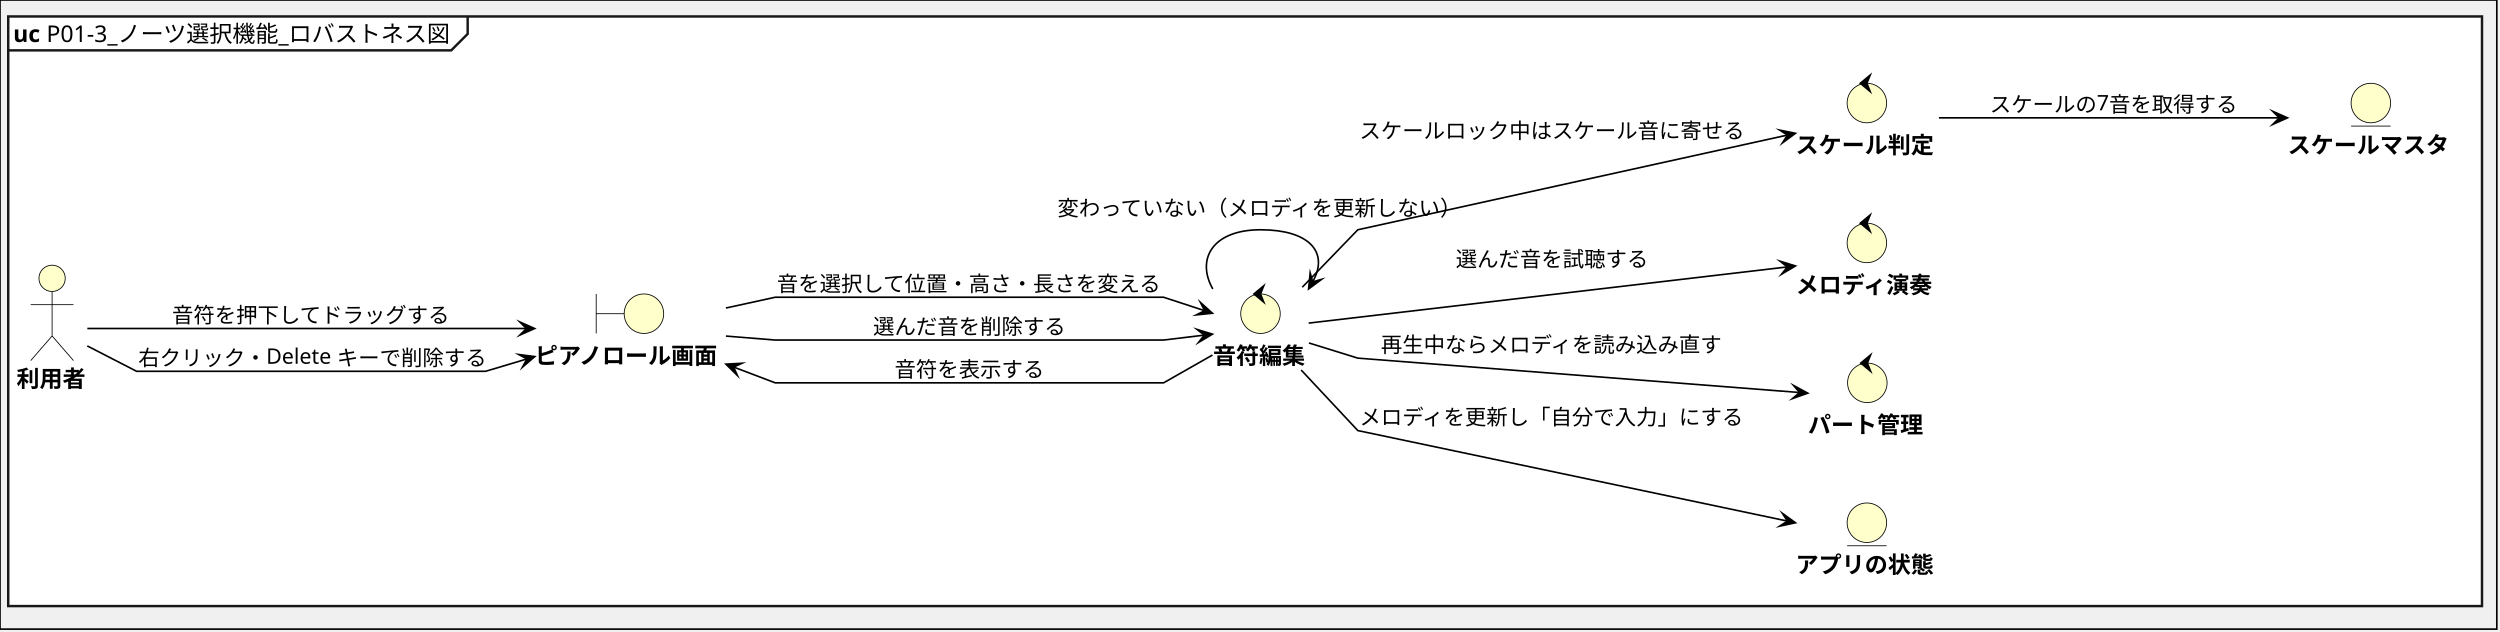
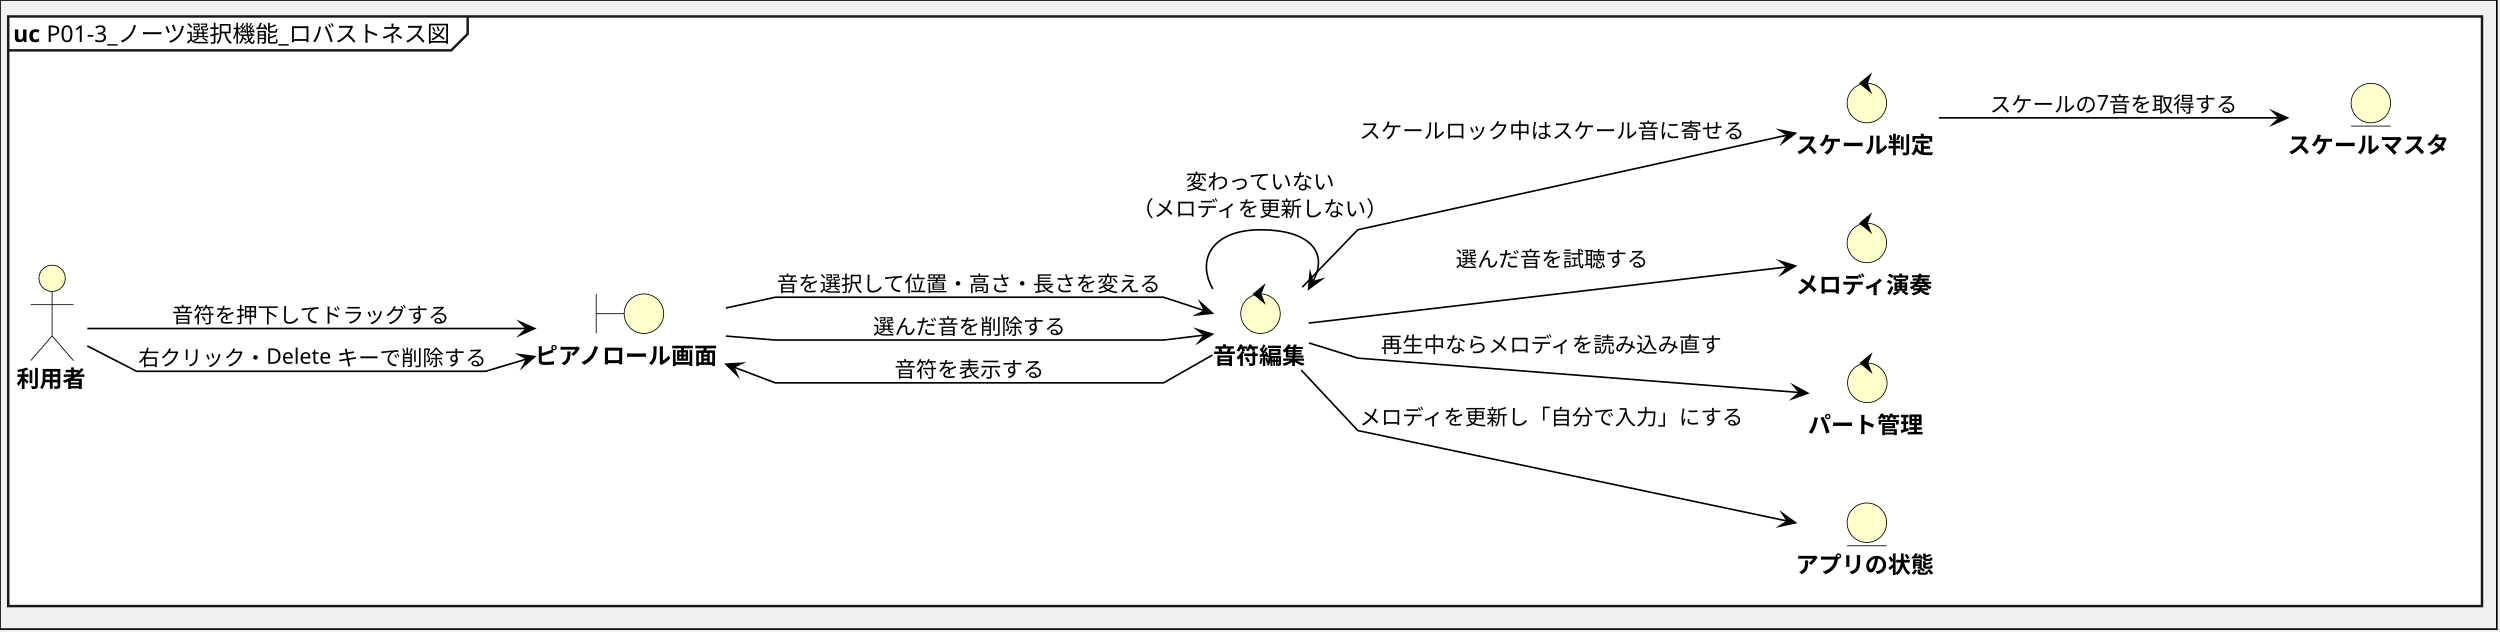
<svg xmlns="http://www.w3.org/2000/svg" version="1.1" data-diagram-type="DESCRIPTION" style="width:1519px;height:384px;background:#FFFFFF;" width="1519px" height="384px" viewBox="0 0 1519 384" zoomAndPan="magnify" preserveAspectRatio="none" contentStyleType="text/css">
  <defs />
  <g font-family="sans-serif" lengthAdjust="spacing">
    <rect x="0" y="0" width="1517.063" height="382.252" fill="none" style="stroke:#000;stroke-width:1;" />
    <rect x="5" y="10" width="1503.063" height="358.252" fill="#FFF" style="stroke:#181818;stroke-width:1.5;" />
    <path d="M284.158,10 L284.158,20.609 L274.158,30.609 L5,30.609" style="stroke:#181818;stroke-width:1.5;" fill="none" />
    <text x="8" y="25.533" fill="#000" font-size="14" textLength="16.338" font-weight="700">uc</text>
    <text x="28.228" y="25.533" fill="#000" font-size="14" textLength="248.931">P01-3_ノーツ選択機能_ロバストネス図</text>
    <g class="entity" data-qualified-name="A1" id="ent0001" data-source-line="4">
      <ellipse cx="31.656" cy="169.109" rx="8" ry="8" fill="#FFC" style="stroke:#000;stroke-width:0.5;" />
      <path d="M31.656,177.109 L31.656,204.109 M18.656,185.109 L44.656,185.109 M31.656,204.109 L18.656,219.109 M31.656,204.109 L44.656,219.109" style="stroke:#000;stroke-width:0.5;" fill="none" />
      <text x="10" y="235.143" fill="#000" font-size="14" textLength="43.313" font-weight="700">利用者</text>
    </g>
    <g class="entity" data-qualified-name="B1" id="ent0002" data-source-line="5">
      <path d="M362.25,178.609 L362.25,202.609 M362.25,190.609 L379.25,190.609" style="stroke:#000;stroke-width:0.5;" fill="none" />
      <ellipse cx="391.25" cy="190.609" rx="12" ry="12" fill="#FFC" style="stroke:#000;stroke-width:0.5;" />
      <text x="325" y="221.143" fill="#000" font-size="14" textLength="115.5" font-weight="700">ピアノロール画面</text>
    </g>
    <g class="entity" data-qualified-name="C1" id="ent0003" data-source-line="6">
      <ellipse cx="765.875" cy="190.609" rx="12" ry="12" fill="#FFC" style="stroke:#000;stroke-width:0.5;" />
      <polygon points="761.875,178.609,767.875,173.609,765.875,178.609,767.875,183.609,761.875,178.609" fill="#000" style="stroke:#000;stroke-width:1;stroke-linejoin:miter;stroke-miterlimit:10;" />
      <text x="737" y="221.143" fill="#000" font-size="14" textLength="57.75" font-weight="700">音符編集</text>
    </g>
    <g class="entity" data-qualified-name="C2" id="ent0004" data-source-line="7">
      <ellipse cx="1134.313" cy="62.609" rx="12" ry="12" fill="#FFC" style="stroke:#000;stroke-width:0.5;" />
      <polygon points="1130.313,50.609,1136.313,45.609,1134.313,50.609,1136.313,55.609,1130.313,50.609" fill="#000" style="stroke:#000;stroke-width:1;stroke-linejoin:miter;stroke-miterlimit:10;" />
      <text x="1091" y="93.143" fill="#000" font-size="14" textLength="86.625" font-weight="700">スケール判定</text>
    </g>
    <g class="entity" data-qualified-name="C3" id="ent0005" data-source-line="8">
      <ellipse cx="1134.313" cy="147.609" rx="12" ry="12" fill="#FFC" style="stroke:#000;stroke-width:0.5;" />
      <polygon points="1130.313,135.609,1136.313,130.609,1134.313,135.609,1136.313,140.609,1130.313,135.609" fill="#000" style="stroke:#000;stroke-width:1;stroke-linejoin:miter;stroke-miterlimit:10;" />
      <text x="1091" y="178.143" fill="#000" font-size="14" textLength="86.625" font-weight="700">メロディ演奏</text>
    </g>
    <g class="entity" data-qualified-name="C4" id="ent0006" data-source-line="9">
      <ellipse cx="1134.594" cy="232.609" rx="12" ry="12" fill="#FFC" style="stroke:#000;stroke-width:0.5;" />
      <polygon points="1130.594,220.609,1136.594,215.609,1134.594,220.609,1136.594,225.609,1130.594,220.609" fill="#000" style="stroke:#000;stroke-width:1;stroke-linejoin:miter;stroke-miterlimit:10;" />
      <text x="1098.5" y="263.143" fill="#000" font-size="14" textLength="72.188" font-weight="700">パート管理</text>
    </g>
    <g class="entity" data-qualified-name="E1" id="ent0007" data-source-line="10">
      <ellipse cx="1440.531" cy="62.609" rx="12" ry="12" fill="#FFC" style="stroke:#000;stroke-width:0.5;" />
      <line x1="1428.531" y1="76.609" x2="1452.531" y2="76.609" style="stroke:#000;stroke-width:0.5;" />
      <text x="1390" y="93.143" fill="#000" font-size="14" textLength="101.063" font-weight="700">スケールマスタ</text>
    </g>
    <g class="entity" data-qualified-name="E2" id="ent0008" data-source-line="11">
      <ellipse cx="1134.313" cy="317.609" rx="12" ry="12" fill="#FFC" style="stroke:#000;stroke-width:0.5;" />
      <line x1="1122.313" y1="331.609" x2="1146.313" y2="331.609" style="stroke:#000;stroke-width:0.5;" />
      <text x="1091" y="348.143" fill="#000" font-size="14" textLength="86.625" font-weight="700">アプリの状態</text>
    </g>
    <g class="link" data-entity-1="ent0001" data-entity-2="ent0002" id="lnk9" data-source-line="13" data-link-type="dependency">
      <path d="M53.06,199.609 C105.44,199.609 240.39,199.609 319.84,199.609" style="stroke:#000;stroke-width:1;" fill="none" id="A1-to-B1" />
      <polygon points="324.84,199.609,315.84,195.609,319.84,199.609,315.84,203.609,324.84,199.609" fill="#000" style="stroke:#000;stroke-width:1;stroke-linejoin:miter;stroke-miterlimit:10;" />
      <text x="104.5" y="196.104" fill="#000" font-size="13" textLength="169">音符を押下してドラッグする</text>
    </g>
    <g class="link" data-entity-1="ent0001" data-entity-2="ent0002" id="lnk10" data-source-line="14" data-link-type="dependency">
      <path d="M53.04,210.189 C67.02,217.379 83,225.609 83,225.609 C83,225.609 295,225.609 295,225.609 C295,225.609 303.749,222.991 320.149,218.091" style="stroke:#000;stroke-width:1;" fill="none" id="A1-to-B1-1" />
      <polygon points="324.94,216.659,315.172,215.403,320.149,218.091,317.462,223.068,324.94,216.659" fill="#000" style="stroke:#000;stroke-width:1;stroke-linejoin:miter;stroke-miterlimit:10;" />
      <text x="84" y="222.104" fill="#000" font-size="13" textLength="210.19">右クリック・Delete キーで削除する</text>
    </g>
    <g class="link" data-entity-1="ent0002" data-entity-2="ent0003" id="lnk11" data-source-line="15" data-link-type="dependency">
      <path d="M441.06,187.149 C457.46,183.569 471,180.609 471,180.609 C471,180.609 707,180.609 707,180.609 C707,180.609 717.208,183.953 731.928,188.773" style="stroke:#000;stroke-width:1;" fill="none" id="B1-to-C1" />
      <polygon points="736.68,190.329,729.372,183.727,731.928,188.773,726.882,191.33,736.68,190.329" fill="#000" style="stroke:#000;stroke-width:1;stroke-linejoin:miter;stroke-miterlimit:10;" />
      <text x="472" y="177.104" fill="#000" font-size="13" textLength="234">音を選択して位置・高さ・長さを変える</text>
    </g>
    <g class="link" data-entity-1="ent0002" data-entity-2="ent0003" id="lnk12" data-source-line="16" data-link-type="dependency">
      <path d="M441.06,204.199 C457.46,205.519 471,206.609 471,206.609 C471,206.609 707,206.609 707,206.609 C707,206.609 716.996,205.396 731.716,203.626" style="stroke:#000;stroke-width:1;" fill="none" id="B1-to-C1-1" />
      <polygon points="736.68,203.029,727.267,200.132,731.716,203.626,728.222,208.075,736.68,203.029" fill="#000" style="stroke:#000;stroke-width:1;stroke-linejoin:miter;stroke-miterlimit:10;" />
      <text x="530.5" y="203.104" fill="#000" font-size="13" textLength="117">選んだ音を削除する</text>
    </g>
    <g class="link" data-entity-1="ent0003" data-entity-2="ent0002" id="lnk19" data-source-line="23" data-link-type="dependency">
      <path d="M736.68,215.719 C721.96,224.099 707,232.609 707,232.609 C707,232.609 471,232.609 471,232.609 C471,232.609 462.135,229.242 445.735,223.022" style="stroke:#000;stroke-width:1;" fill="none" id="C1-to-B1" />
      <polygon points="441.06,221.249,448.057,228.181,445.735,223.022,450.894,220.701,441.06,221.249" fill="#000" style="stroke:#000;stroke-width:1;stroke-linejoin:miter;stroke-miterlimit:10;" />
      <text x="543.5" y="229.104" fill="#000" font-size="13" textLength="91">音符を表示する</text>
    </g>
    <g class="link" data-entity-1="ent0003" data-entity-2="ent0005" id="lnk13" data-source-line="17" data-link-type="dependency">
      <path d="M795.15,196.309 C859.01,188.809 1010.224,171.072 1085.964,162.182" style="stroke:#000;stroke-width:1;" fill="none" id="C1-to-C3" />
      <polygon points="1090.93,161.599,1081.525,158.676,1085.964,162.182,1082.458,166.621,1090.93,161.599" fill="#000" style="stroke:#000;stroke-width:1;stroke-linejoin:miter;stroke-miterlimit:10;" />
      <text x="884.5" y="162.104" fill="#000" font-size="13" textLength="117">選んだ音を試聴する</text>
    </g>
    <g class="link" data-entity-1="ent0003" data-entity-2="ent0004" id="lnk14" data-source-line="18" data-link-type="dependency">
      <path d="M791.26,174.509 C807.15,158.069 825,139.609 825,139.609 C825,139.609 1001.417,100.726 1086.047,82.066" style="stroke:#000;stroke-width:1;" fill="none" id="C1-to-C2" />
      <polygon points="1090.93,80.989,1081.28,79.021,1086.047,82.066,1083.002,86.833,1090.93,80.989" fill="#000" style="stroke:#000;stroke-width:1;stroke-linejoin:miter;stroke-miterlimit:10;" />
      <text x="826" y="84.104" fill="#000" font-size="13" textLength="234">スケールロック中はスケール音に寄せる</text>
    </g>
    <g class="link" data-entity-1="ent0004" data-entity-2="ent0007" id="lnk15" data-source-line="19" data-link-type="dependency">
      <path d="M1178.09,71.609 C1233.73,71.609 1325.98,71.609 1384.89,71.609" style="stroke:#000;stroke-width:1;" fill="none" id="C2-to-E1" />
      <polygon points="1389.89,71.609,1380.89,67.609,1384.89,71.609,1380.89,75.609,1389.89,71.609" fill="#000" style="stroke:#000;stroke-width:1;stroke-linejoin:miter;stroke-miterlimit:10;" />
      <text x="1209" y="68.104" fill="#000" font-size="13" textLength="150.23">スケールの7音を取得する</text>
    </g>
    <g class="link" data-entity-1="ent0003" data-entity-2="ent0003" id="lnk16" data-source-line="20" data-link-type="dependency">
      <path d="M736.9,175.579 C726.74,157.669 736.44,139.609 766,139.609 C795.56,139.609 807.727,153.32 797.567,171.23" style="stroke:#000;stroke-width:1;" fill="none" id="C1-to-C1" />
      <polygon points="795.1,175.579,803.02,169.725,797.567,171.23,796.062,165.778,795.1,175.579" fill="#000" style="stroke:#000;stroke-width:1;stroke-linejoin:miter;stroke-miterlimit:10;" />
-       <text x="642.5" y="131.104" fill="#000" font-size="13" textLength="247">変わっていない（メロディを更新しない）</text>
+       <text x="720.5" y="115.104" fill="#000" font-size="13" textLength="91">変わっていない</text>
+       <text x="688" y="131.456" fill="#000" font-size="13" textLength="156">（メロディを更新しない）</text>
    </g>
    <g class="link" data-entity-1="ent0003" data-entity-2="ent0008" id="lnk17" data-source-line="21" data-link-type="dependency">
      <path d="M790.59,224.829 C806.65,241.989 825,261.609 825,261.609 C825,261.609 1001.407,298.779 1086.037,316.609" style="stroke:#000;stroke-width:1;" fill="none" id="C1-to-E2" />
      <polygon points="1090.93,317.639,1082.948,311.87,1086.037,316.609,1081.299,319.698,1090.93,317.639" fill="#000" style="stroke:#000;stroke-width:1;stroke-linejoin:miter;stroke-miterlimit:10;" />
      <text x="826" y="258.104" fill="#000" font-size="13" textLength="234">メロディを更新し「自分で入力」にする</text>
    </g>
    <g class="link" data-entity-1="ent0003" data-entity-2="ent0006" id="lnk18" data-source-line="22" data-link-type="dependency">
      <path d="M795.32,208.399 C810.04,212.969 825,217.609 825,217.609 C825,217.609 1012.565,232.202 1093.425,238.492" style="stroke:#000;stroke-width:1;" fill="none" id="C1-to-C4" />
      <polygon points="1098.41,238.879,1089.747,234.193,1093.425,238.492,1089.127,242.169,1098.41,238.879" fill="#000" style="stroke:#000;stroke-width:1;stroke-linejoin:miter;stroke-miterlimit:10;" />
      <text x="839" y="214.104" fill="#000" font-size="13" textLength="208">再生中ならメロディを読み込み直す</text>
    </g>
  </g>
</svg>
